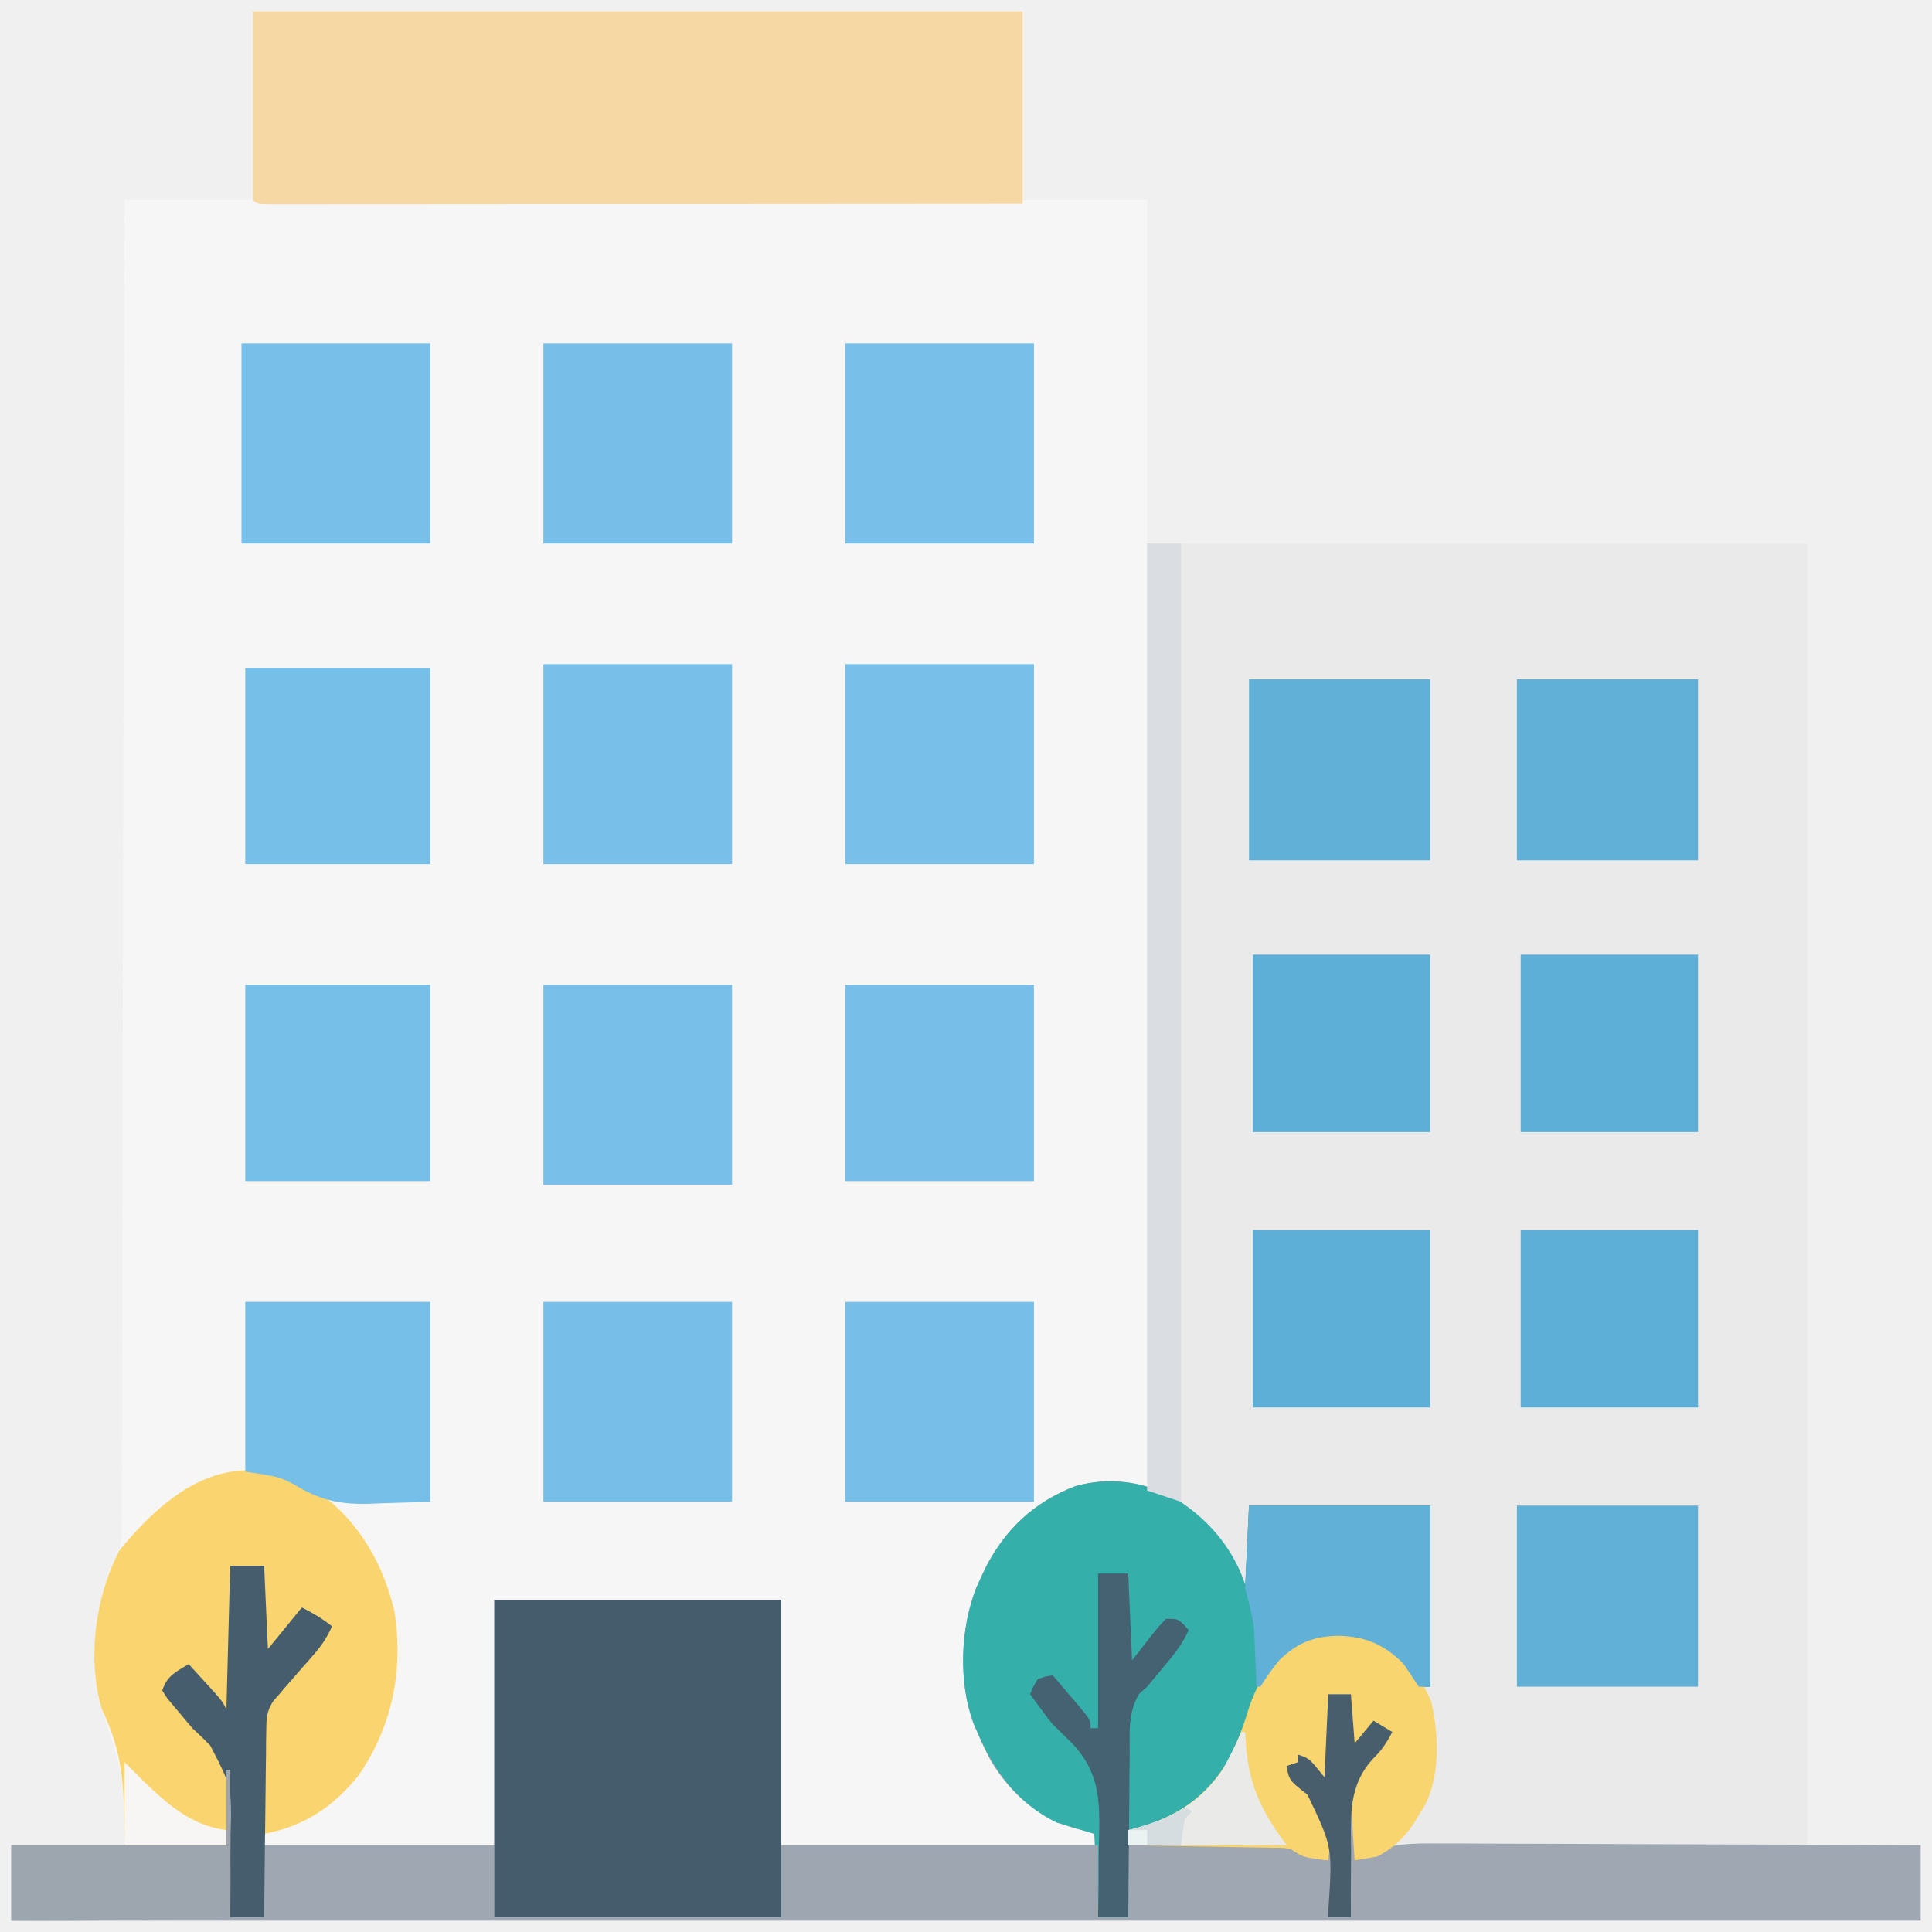
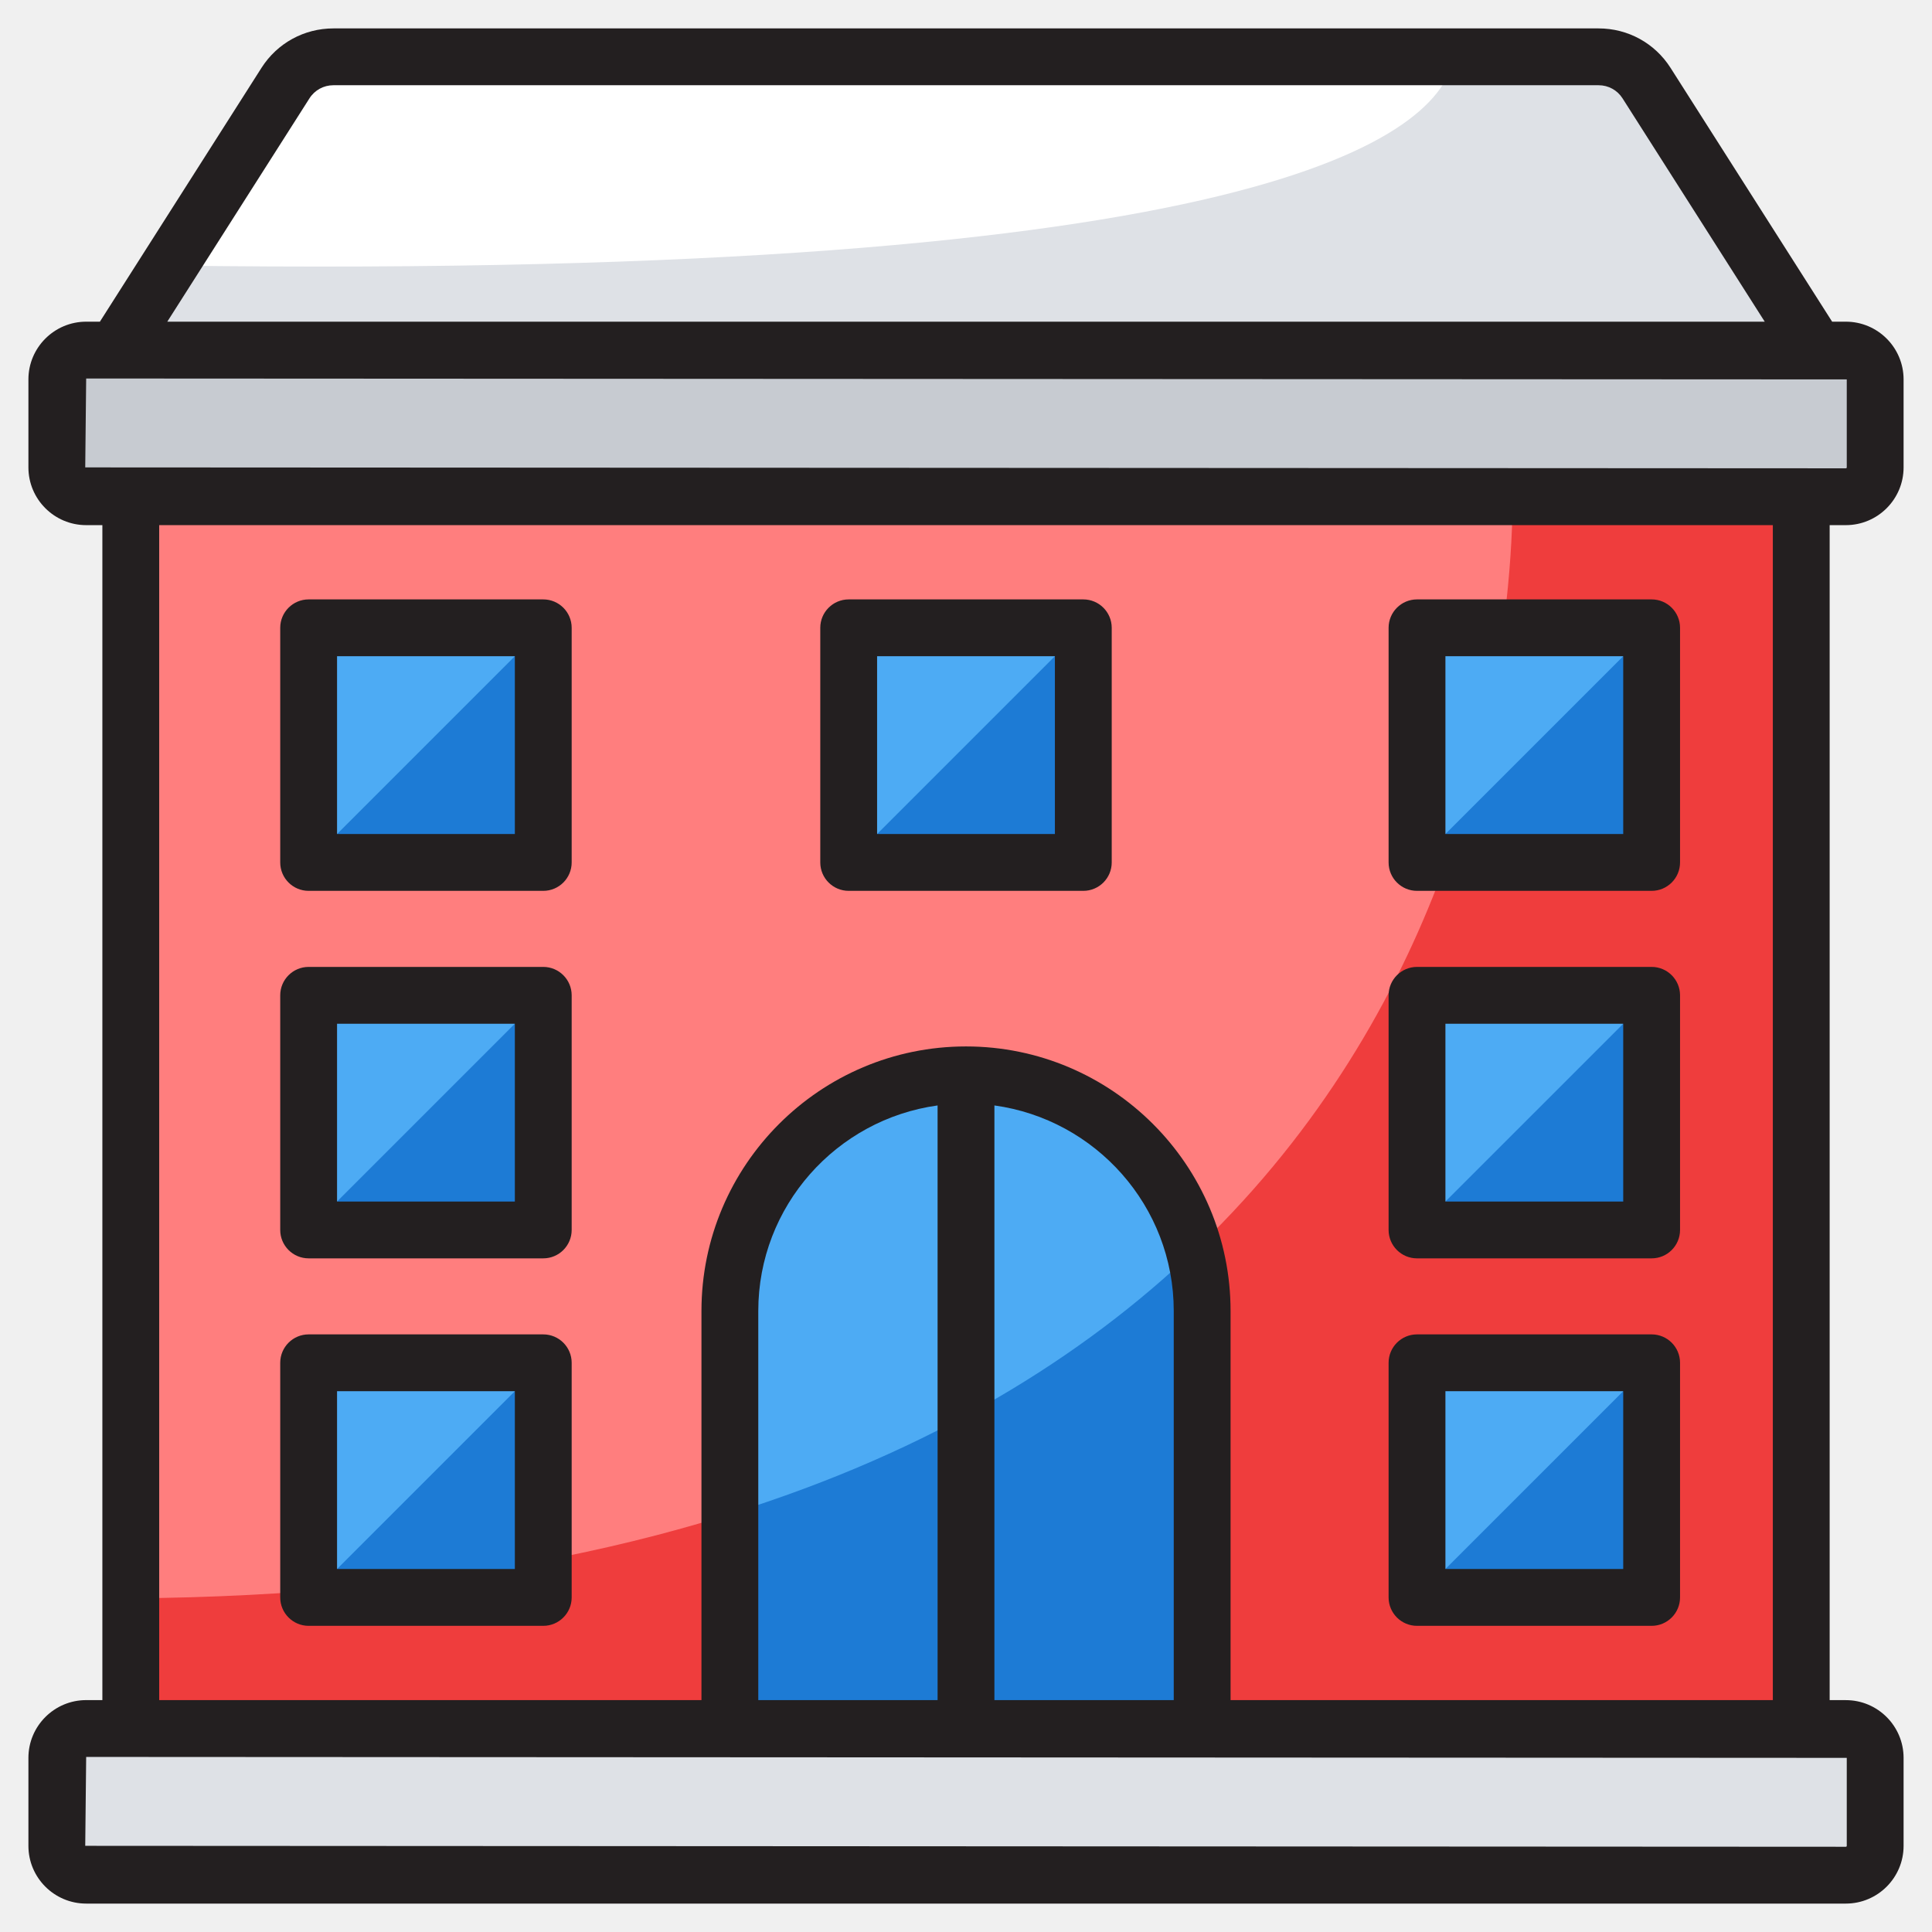
- <svg xmlns="http://www.w3.org/2000/svg" version="1.1" width="512" height="512">
-   <path d="M0 0 C67.32 0 134.64 0 204 0 C204 16.5 204 33 204 50 C214.89 50 225.78 50 237 50 C237 80.03 237 110.06 237 141 C294.75 141 352.5 141 412 141 C412 254.85 412 368.7 412 486 C421.9 486 431.8 486 442 486 C442 492.6 442 499.2 442 506 C275.02 506 108.04 506 -64 506 C-64 499.4 -64 492.8 -64 486 C-54.1 486 -44.2 486 -34 486 C-34.22 467.355 -34.22 467.355 -40 450 C-43.62 437.954 -41.949 422.379 -37 411 C-36.653 410.414 -36.307 409.829 -35.949 409.225 C-34.722 406.348 -34.745 404.06 -34.738 400.932 C-34.727 399.055 -34.727 399.055 -34.716 397.14 C-34.717 395.749 -34.719 394.357 -34.722 392.966 C-34.717 391.49 -34.711 390.014 -34.704 388.538 C-34.688 384.477 -34.685 380.415 -34.683 376.354 C-34.68 371.976 -34.664 367.599 -34.651 363.221 C-34.628 355.635 -34.613 348.048 -34.603 340.462 C-34.589 329.494 -34.563 318.525 -34.535 307.556 C-34.49 289.761 -34.453 271.966 -34.422 254.171 C-34.392 236.883 -34.357 219.595 -34.317 202.307 C-34.314 200.709 -34.314 200.709 -34.31 199.079 C-34.298 193.735 -34.285 188.39 -34.273 183.046 C-34.169 138.698 -34.08 94.349 -34 50 C-22.78 50 -11.56 50 0 50 C0 33.5 0 17 0 0 Z " fill="#F6F6F6" transform="translate(67,3)" />
-   <path d="M0 0 C57.75 0 115.5 0 175 0 C175 113.85 175 227.7 175 345 C184.9 345 194.8 345 205 345 C205 351.6 205 358.2 205 365 C38.02 365 -128.96 365 -301 365 C-301 358.4 -301 351.8 -301 345 C-282.19 345 -263.38 345 -244 345 C-242.93 324.807 -242.93 324.807 -249.125 317.188 C-250.732 315.771 -252.357 314.375 -254 313 C-255.42 311.393 -256.798 309.748 -258.125 308.062 C-258.995 306.997 -258.995 306.997 -259.883 305.91 C-260.251 305.28 -260.62 304.649 -261 304 C-259.667 300 -257.504 299.162 -254 297 C-252.518 298.623 -251.04 300.248 -249.562 301.875 C-248.327 303.232 -248.327 303.232 -247.066 304.617 C-245 307 -245 307 -244 309 C-243.67 296.46 -243.34 283.92 -243 271 C-240.03 271 -237.06 271 -234 271 C-233.67 278.26 -233.34 285.52 -233 293 C-230.03 289.37 -227.06 285.74 -224 282 C-220.95 283.525 -218.636 284.929 -216 287 C-217.29 289.786 -218.694 292.005 -220.715 294.312 C-221.497 295.214 -221.497 295.214 -222.295 296.133 C-222.837 296.749 -223.379 297.365 -223.938 298 C-225.01 299.228 -226.082 300.457 -227.152 301.688 C-227.627 302.228 -228.101 302.768 -228.59 303.324 C-229.055 303.877 -229.52 304.43 -230 305 C-230.543 305.558 -231.086 306.116 -231.646 306.69 C-233.634 310.081 -233.48 313.439 -233.512 317.266 C-233.528 317.969 -233.545 318.673 -233.562 319.398 C-233.62 322.015 -233.652 324.633 -233.688 327.25 C-233.791 333.108 -233.894 338.965 -234 345 C-213.87 345 -193.74 345 -173 345 C-173 323.55 -173 302.1 -173 280 C-147.92 280 -122.84 280 -97 280 C-97 301.45 -97 322.9 -97 345 C-69.28 345 -41.56 345 -13 345 C-13.33 344.01 -13.66 343.02 -14 342 C-16.032 341.187 -16.032 341.187 -18.5 340.688 C-28.567 337.901 -36.072 331.512 -41.438 322.617 C-42.754 320.118 -43.905 317.603 -45 315 C-45.321 314.277 -45.642 313.554 -45.973 312.809 C-50.102 301.765 -49.514 287.413 -45.195 276.57 C-44.801 275.722 -44.406 274.874 -44 274 C-43.626 273.193 -43.252 272.386 -42.867 271.555 C-37.535 261.137 -30.006 254.191 -19.109 249.848 C-15.711 248.921 -12.829 248.768 -9.312 248.812 C-7.636 248.822 -7.636 248.822 -5.926 248.832 C-3 249 -3 249 0 250 C0 167.5 0 85 0 0 Z " fill="#EAEAEA" transform="translate(304,144)" />
-   <path d="M0 0 C9.298 5.444 16.423 13.374 19.855 23.672 C20.185 16.742 20.515 9.812 20.855 2.672 C36.695 2.672 52.535 2.672 68.855 2.672 C68.855 18.512 68.855 34.352 68.855 50.672 C67.865 50.672 66.875 50.672 65.855 50.672 C64.511 48.679 63.18 46.678 61.855 44.672 C56.775 39.493 51.818 37.381 44.605 37.172 C37.943 37.285 33.58 38.957 28.855 43.672 C24.839 48.41 22.777 53.093 20.98 58.984 C17.22 70.346 11.206 79.958 0.523 85.988 C-3.401 87.856 -6.713 89.244 -11.145 88.672 C-11.145 89.992 -11.145 91.312 -11.145 92.672 C-9.868 92.656 -8.592 92.64 -7.277 92.624 C-2.534 92.57 2.209 92.536 6.952 92.507 C9.004 92.492 11.055 92.472 13.107 92.446 C16.058 92.409 19.009 92.392 21.961 92.379 C23.333 92.356 23.333 92.356 24.733 92.332 C29.699 92.331 32.735 92.618 36.855 95.672 C39.548 96.379 39.548 96.379 41.855 96.672 C42.106 91.406 41.981 87.23 38.82 82.855 C37.218 81.151 35.574 79.484 33.887 77.863 C31.868 75.685 31.225 74.566 30.855 71.672 C32.34 71.177 32.34 71.177 33.855 70.672 C33.855 70.012 33.855 69.352 33.855 68.672 C36.855 69.672 36.855 69.672 40.855 74.672 C41.185 67.412 41.515 60.152 41.855 52.672 C43.835 52.672 45.815 52.672 47.855 52.672 C48.185 56.962 48.515 61.252 48.855 65.672 C50.505 63.692 52.155 61.712 53.855 59.672 C55.505 60.662 57.155 61.652 58.855 62.672 C57.565 65.038 56.339 67.204 54.391 69.088 C49.905 73.448 49.137 76.943 48.973 83.107 C48.975 84.098 48.978 85.089 48.98 86.109 C48.96 87.127 48.939 88.145 48.918 89.193 C48.871 91.687 48.856 94.178 48.855 96.672 C49.343 96.388 49.831 96.105 50.333 95.813 C57.451 92.128 63.927 92.13 71.821 92.218 C73.211 92.219 74.602 92.218 75.992 92.216 C79.742 92.215 83.491 92.238 87.24 92.266 C91.168 92.291 95.095 92.294 99.023 92.298 C106.45 92.311 113.876 92.344 121.303 92.384 C129.762 92.429 138.222 92.451 146.681 92.471 C164.073 92.512 181.464 92.583 198.855 92.672 C198.855 99.272 198.855 105.872 198.855 112.672 C31.875 112.672 -135.105 112.672 -307.145 112.672 C-307.145 106.072 -307.145 99.472 -307.145 92.672 C-288.335 92.672 -269.525 92.672 -250.145 92.672 C-249.074 72.478 -249.074 72.478 -255.27 64.859 C-256.877 63.443 -258.501 62.046 -260.145 60.672 C-261.564 59.064 -262.943 57.419 -264.27 55.734 C-264.85 55.024 -265.43 54.314 -266.027 53.582 C-266.396 52.952 -266.765 52.321 -267.145 51.672 C-265.811 47.672 -263.649 46.834 -260.145 44.672 C-258.663 46.294 -257.184 47.92 -255.707 49.547 C-254.883 50.452 -254.06 51.357 -253.211 52.289 C-251.145 54.672 -251.145 54.672 -250.145 56.672 C-249.815 44.132 -249.485 31.592 -249.145 18.672 C-246.175 18.672 -243.205 18.672 -240.145 18.672 C-239.815 25.932 -239.485 33.192 -239.145 40.672 C-236.175 37.042 -233.205 33.412 -230.145 29.672 C-227.095 31.197 -224.781 32.601 -222.145 34.672 C-223.435 37.458 -224.838 39.677 -226.859 41.984 C-227.381 42.585 -227.902 43.186 -228.439 43.805 C-228.982 44.421 -229.524 45.037 -230.082 45.672 C-231.155 46.9 -232.226 48.129 -233.297 49.359 C-233.771 49.899 -234.245 50.44 -234.734 50.996 C-235.2 51.549 -235.665 52.102 -236.145 52.672 C-236.688 53.23 -237.231 53.788 -237.791 54.362 C-239.778 57.753 -239.625 61.111 -239.656 64.938 C-239.673 65.641 -239.69 66.345 -239.707 67.07 C-239.764 69.687 -239.797 72.304 -239.832 74.922 C-239.935 80.779 -240.038 86.637 -240.145 92.672 C-220.015 92.672 -199.885 92.672 -179.145 92.672 C-179.145 71.222 -179.145 49.772 -179.145 27.672 C-154.065 27.672 -128.985 27.672 -103.145 27.672 C-103.145 49.122 -103.145 70.572 -103.145 92.672 C-75.425 92.672 -47.705 92.672 -19.145 92.672 C-19.475 91.682 -19.805 90.692 -20.145 89.672 C-22.177 88.859 -22.177 88.859 -24.645 88.359 C-34.712 85.573 -42.216 79.184 -47.582 70.289 C-48.898 67.79 -50.049 65.275 -51.145 62.672 C-51.466 61.949 -51.786 61.226 -52.117 60.48 C-56.247 49.437 -55.659 35.085 -51.34 24.242 C-50.945 23.394 -50.551 22.546 -50.145 21.672 C-49.771 20.865 -49.397 20.058 -49.012 19.227 C-43.692 8.833 -36.146 1.781 -25.219 -2.465 C-16.507 -4.911 -8.114 -3.816 0 0 Z " fill="#9FA8B2" transform="translate(310.1445,396.3281)" />
-   <path d="M0 0 C67.32 0 134.64 0 204 0 C204 16.83 204 33.66 204 51 C177.549 51.023 151.099 51.041 124.648 51.052 C112.368 51.057 100.087 51.064 87.806 51.075 C77.107 51.085 66.407 51.092 55.708 51.094 C50.039 51.095 44.37 51.098 38.701 51.106 C33.371 51.112 28.042 51.115 22.713 51.113 C20.751 51.113 18.788 51.115 16.826 51.119 C14.16 51.124 11.493 51.123 8.827 51.12 C8.04 51.123 7.253 51.126 6.442 51.129 C1.114 51.114 1.114 51.114 0 50 C0 33.5 0 17 0 0 Z " fill="#F6D8A4" transform="translate(67,3)" />
-   <path d="M0 0 C9.298 5.444 16.423 13.374 19.855 23.672 C20.185 16.742 20.515 9.812 20.855 2.672 C36.695 2.672 52.535 2.672 68.855 2.672 C68.855 18.512 68.855 34.352 68.855 50.672 C67.865 50.672 66.875 50.672 65.855 50.672 C64.511 48.679 63.18 46.678 61.855 44.672 C56.775 39.493 51.818 37.381 44.605 37.172 C37.943 37.285 33.58 38.957 28.855 43.672 C24.839 48.41 22.777 53.093 20.98 58.984 C17.22 70.346 11.206 79.958 0.523 85.988 C-3.837 88.064 -6.129 88.672 -11.145 88.672 C-11.145 96.262 -11.145 103.852 -11.145 111.672 C-13.785 111.672 -16.425 111.672 -19.145 111.672 C-19.475 104.412 -19.805 97.152 -20.145 89.672 C-23.445 88.682 -26.745 87.692 -30.145 86.672 C-40.453 81.615 -46.781 73.046 -51.145 62.672 C-51.466 61.949 -51.786 61.226 -52.117 60.48 C-56.247 49.437 -55.659 35.085 -51.34 24.242 C-50.945 23.394 -50.551 22.546 -50.145 21.672 C-49.584 20.461 -49.584 20.461 -49.012 19.227 C-43.692 8.833 -36.146 1.781 -25.219 -2.465 C-16.507 -4.911 -8.114 -3.816 0 0 Z " fill="#35AFAA" transform="translate(310.1445,396.3281)" />
-   <path d="M0 0 C25.08 0 50.16 0 76 0 C76 27.72 76 55.44 76 84 C50.92 84 25.84 84 0 84 C0 56.28 0 28.56 0 0 Z " fill="#445C6C" transform="translate(131,424)" />
-   <path d="M0 0 C10.48 7.547 16.86 18.79 19.836 31.285 C22.288 46.859 19.321 61.865 10.258 74.91 C3.457 83.309 -4.096 88.268 -14.688 90.312 C-16.875 58.062 -16.875 58.062 -10.64 50.278 C-8.125 47.743 -5.479 45.544 -2.688 43.312 C0.942 39.839 0.942 39.839 2.312 35.312 C-0.743 32.287 -0.743 32.287 -4.688 31.312 C-6.266 33.097 -7.777 34.94 -9.25 36.812 C-10.709 38.662 -12.184 40.499 -13.688 42.312 C-14.018 42.312 -14.348 42.312 -14.688 42.312 C-14.688 34.722 -14.688 27.133 -14.688 19.312 C-17.657 19.312 -20.628 19.312 -23.688 19.312 C-23.688 32.182 -23.688 45.053 -23.688 58.312 C-26.618 55.382 -29.357 52.635 -32 49.5 C-32.768 48.593 -32.768 48.593 -33.551 47.668 C-33.926 47.221 -34.301 46.773 -34.688 46.312 C-36.667 47.633 -38.648 48.953 -40.688 50.312 C-39.183 53.652 -37.244 56.287 -34.938 59.125 C-34.283 59.936 -33.628 60.747 -32.953 61.582 C-30.889 64.188 -30.889 64.188 -29.097 65.795 C-25.528 69.311 -24.29 71.75 -24.102 76.809 C-24.135 78.79 -24.213 80.771 -24.312 82.75 C-24.498 87.978 -24.498 87.978 -24.688 93.312 C-33.597 93.312 -42.508 93.312 -51.688 93.312 C-51.78 88.022 -51.78 88.022 -51.875 82.625 C-52.173 73.082 -53.567 65.958 -57.688 57.312 C-61.693 43.983 -59.405 27.222 -53 15.125 C-38.713 -2.252 -21.977 -13.624 0 0 Z " fill="#FAD56F" transform="translate(84.6875,395.6875)" />
-   <path d="M0 0 C16.5 0 33 0 50 0 C50 17.49 50 34.98 50 53 C33.5 53 17 53 0 53 C0 35.51 0 18.02 0 0 Z " fill="#77BFE9" transform="translate(224,345)" />
-   <path d="M0 0 C16.5 0 33 0 50 0 C50 17.49 50 34.98 50 53 C33.5 53 17 53 0 53 C0 35.51 0 18.02 0 0 Z " fill="#77BFE9" transform="translate(144,345)" />
-   <path d="M0 0 C16.5 0 33 0 50 0 C50 17.49 50 34.98 50 53 C33.5 53 17 53 0 53 C0 35.51 0 18.02 0 0 Z " fill="#78BFE9" transform="translate(144,261)" />
-   <path d="M0 0 C16.5 0 33 0 50 0 C50 17.49 50 34.98 50 53 C33.5 53 17 53 0 53 C0 35.51 0 18.02 0 0 Z " fill="#78BFE9" transform="translate(224,176)" />
-   <path d="M0 0 C16.5 0 33 0 50 0 C50 17.49 50 34.98 50 53 C33.5 53 17 53 0 53 C0 35.51 0 18.02 0 0 Z " fill="#78BFE9" transform="translate(144,176)" />
-   <path d="M0 0 C16.5 0 33 0 50 0 C50 17.49 50 34.98 50 53 C33.5 53 17 53 0 53 C0 35.51 0 18.02 0 0 Z " fill="#78BFE9" transform="translate(224,91)" />
-   <path d="M0 0 C16.5 0 33 0 50 0 C50 17.49 50 34.98 50 53 C33.5 53 17 53 0 53 C0 35.51 0 18.02 0 0 Z " fill="#77BFE9" transform="translate(144,91)" />
-   <path d="M0 0 C16.5 0 33 0 50 0 C50 17.49 50 34.98 50 53 C33.5 53 17 53 0 53 C0 35.51 0 18.02 0 0 Z " fill="#78C0E9" transform="translate(64,91)" />
-   <path d="M0 0 C16.5 0 33 0 50 0 C50 17.16 50 34.32 50 52 C33.5 52 17 52 0 52 C0 34.84 0 17.68 0 0 Z " fill="#77BFE9" transform="translate(224,261)" />
-   <path d="M0 0 C16.17 0 32.34 0 49 0 C49 17.16 49 34.32 49 52 C32.83 52 16.66 52 0 52 C0 34.84 0 17.68 0 0 Z " fill="#76BFE9" transform="translate(65,261)" />
-   <path d="M0 0 C16.17 0 32.34 0 49 0 C49 17.16 49 34.32 49 52 C32.83 52 16.66 52 0 52 C0 34.84 0 17.68 0 0 Z " fill="#76BFE9" transform="translate(65,177)" />
-   <path d="M0 0 C16.17 0 32.34 0 49 0 C49 17.49 49 34.98 49 53 C44.792 53.124 40.585 53.248 36.25 53.375 C34.95 53.43 33.649 53.484 32.31 53.541 C24.708 53.647 19.612 52.467 13.101 48.495 C9.031 46.374 9.031 46.374 0 45 C0 30.15 0 15.3 0 0 Z " fill="#76BFE8" transform="translate(65,345)" />
-   <path d="M0 0 C6.213 3.736 11.264 9.907 13.965 16.617 C15.992 25.469 16.345 36.591 11.824 44.68 C11.428 45.28 11.033 45.881 10.625 46.5 C10.24 47.142 9.854 47.784 9.457 48.445 C6.807 52.545 3.999 55.179 -0.375 57.5 C-2.367 57.876 -4.368 58.215 -6.375 58.5 C-7.692 39.034 -7.692 39.034 -4.629 33.141 C-2.654 31.042 -0.613 29.303 1.625 27.5 C2.12 26.015 2.12 26.015 2.625 24.5 C1.305 23.84 -0.015 23.18 -1.375 22.5 C-2.179 23.49 -2.984 24.48 -3.812 25.5 C-5.081 26.985 -5.081 26.985 -6.375 28.5 C-6.705 28.5 -7.035 28.5 -7.375 28.5 C-7.375 23.88 -7.375 19.26 -7.375 14.5 C-9.355 14.5 -11.335 14.5 -13.375 14.5 C-13.375 22.09 -13.375 29.68 -13.375 37.5 C-19 33 -19 33 -21.375 30.5 C-21.375 31.16 -21.375 31.82 -21.375 32.5 C-22.365 32.995 -22.365 32.995 -23.375 33.5 C-22.032 37.557 -20.337 39.715 -17.25 42.625 C-13.821 46.296 -12.836 48.525 -12.875 53.562 C-13.002 55.212 -13.154 56.861 -13.375 58.5 C-20 57.75 -20 57.75 -23.375 55.5 C-25.412 55.175 -25.412 55.175 -27.663 55.181 C-28.524 55.161 -29.384 55.141 -30.271 55.121 C-31.196 55.109 -32.121 55.098 -33.074 55.086 C-34.024 55.067 -34.975 55.047 -35.954 55.027 C-38.99 54.967 -42.026 54.921 -45.062 54.875 C-47.12 54.837 -49.178 54.798 -51.236 54.758 C-56.282 54.662 -61.329 54.578 -66.375 54.5 C-66.375 53.18 -66.375 51.86 -66.375 50.5 C-65.758 50.353 -65.14 50.206 -64.504 50.055 C-53.844 47.231 -45.717 41.8 -40.039 32.254 C-37.664 27.756 -35.962 23.305 -34.5 18.438 C-31.927 10.431 -27.211 3.497 -19.742 -0.688 C-13.477 -2.838 -6.092 -2.643 0 0 Z " fill="#F9D570" transform="translate(365.375,434.5)" />
-   <path d="M0 0 C15.84 0 31.68 0 48 0 C48 15.84 48 31.68 48 48 C32.16 48 16.32 48 0 48 C0 32.16 0 16.32 0 0 Z " fill="#61B0D8" transform="translate(402,399)" />
-   <path d="M0 0 C15.84 0 31.68 0 48 0 C48 15.84 48 31.68 48 48 C32.16 48 16.32 48 0 48 C0 32.16 0 16.32 0 0 Z " fill="#61B0D8" transform="translate(402,180)" />
-   <path d="M0 0 C15.84 0 31.68 0 48 0 C48 15.84 48 31.68 48 48 C32.16 48 16.32 48 0 48 C0 32.16 0 16.32 0 0 Z " fill="#61B0D8" transform="translate(331,180)" />
-   <path d="M0 0 C2.97 0 5.94 0 9 0 C9 83.82 9 167.64 9 254 C6.03 253.01 3.06 252.02 0 251 C0 168.17 0 85.34 0 0 Z " fill="#DADDE1" transform="translate(304,144)" />
-   <path d="M0 0 C15.51 0 31.02 0 47 0 C47 15.51 47 31.02 47 47 C31.49 47 15.98 47 0 47 C0 31.49 0 15.98 0 0 Z " fill="#5DAFD8" transform="translate(403,326)" />
-   <path d="M0 0 C15.51 0 31.02 0 47 0 C47 15.51 47 31.02 47 47 C31.49 47 15.98 47 0 47 C0 31.49 0 15.98 0 0 Z " fill="#5DAFD8" transform="translate(332,326)" />
-   <path d="M0 0 C15.51 0 31.02 0 47 0 C47 15.51 47 31.02 47 47 C31.49 47 15.98 47 0 47 C0 31.49 0 15.98 0 0 Z " fill="#5DAFD8" transform="translate(403,253)" />
-   <path d="M0 0 C15.51 0 31.02 0 47 0 C47 15.51 47 31.02 47 47 C31.49 47 15.98 47 0 47 C0 31.49 0 15.98 0 0 Z " fill="#5DAFD8" transform="translate(332,253)" />
-   <path d="M0 0 C15.84 0 31.68 0 48 0 C48 15.84 48 31.68 48 48 C47.01 48 46.02 48 45 48 C43.656 46.007 42.325 44.006 41 42 C35.919 36.821 30.962 34.709 23.75 34.5 C17.007 34.614 12.849 36.343 8 41 C6.126 43.257 4.587 45.521 3 48 C2.67 48 2.34 48 2 48 C1.951 46.793 1.902 45.587 1.852 44.344 C1.776 42.729 1.701 41.115 1.625 39.5 C1.594 38.709 1.563 37.917 1.531 37.102 C1.493 36.315 1.454 35.529 1.414 34.719 C1.383 34.007 1.351 33.294 1.319 32.561 C0.873 28.984 -0.126 25.496 -1 22 C-0.67 14.74 -0.34 7.48 0 0 Z " fill="#60B0D7" transform="translate(331,399)" />
-   <path d="M0 0 C27.72 0 55.44 0 84 0 C84 6.27 84 12.54 84 19 C56.28 19 28.56 19 0 19 C0 12.73 0 6.46 0 0 Z " fill="#9DA6B1" transform="translate(207,489)" />
-   <path d="M0 0 C2.97 0 5.94 0 9 0 C9.33 7.26 9.66 14.52 10 22 C14.455 16.555 14.455 16.555 19 11 C22.05 12.525 24.364 13.929 27 16 C25.71 18.786 24.306 21.005 22.285 23.312 C21.764 23.913 21.242 24.514 20.705 25.133 C20.163 25.749 19.621 26.365 19.062 27 C17.99 28.228 16.918 29.457 15.848 30.688 C15.373 31.228 14.899 31.768 14.41 32.324 C13.712 33.154 13.712 33.154 13 34 C12.485 34.581 11.97 35.162 11.439 35.761 C9.657 38.533 9.605 40.224 9.568 43.503 C9.548 44.604 9.528 45.705 9.508 46.839 C9.498 48.612 9.498 48.612 9.488 50.422 C9.47 51.637 9.452 52.852 9.434 54.104 C9.38 57.986 9.346 61.868 9.312 65.75 C9.279 68.382 9.245 71.013 9.209 73.645 C9.124 80.096 9.056 86.548 9 93 C6.03 93 3.06 93 0 93 C0.017 91.876 0.034 90.752 0.051 89.594 C0.102 85.376 0.093 81.16 0.067 76.942 C0.064 75.125 0.077 73.309 0.106 71.492 C0.444 58.643 0.444 58.643 -5.277 47.582 C-6.818 46.021 -8.388 44.488 -10 43 C-10.907 41.964 -11.8 40.916 -12.664 39.844 C-13.992 38.256 -15.326 36.673 -16.664 35.094 C-17.105 34.403 -17.546 33.712 -18 33 C-16.667 29 -14.504 28.162 -11 26 C-9.518 27.623 -8.04 29.248 -6.562 30.875 C-5.327 32.232 -5.327 32.232 -4.066 33.617 C-2 36 -2 36 -1 38 C-0.67 25.46 -0.34 12.92 0 0 Z " fill="#455D6C" transform="translate(61,415)" />
-   <path d="M0 0 C0.33 0 0.66 0 1 0 C1 12.87 1 25.74 1 39 C-18.363 39.837 -37.625 40.117 -57 40 C-57 33.4 -57 26.8 -57 20 C-38.19 20 -19.38 20 0 20 C0 13.4 0 6.8 0 0 Z " fill="#9DA5AF" transform="translate(60,469)" />
-   <path d="M0 0 C2.64 0 5.28 0 8 0 C8.33 7.59 8.66 15.18 9 23 C10.423 21.185 11.846 19.37 13.312 17.5 C15.738 14.406 15.738 14.406 18 12 C21 12 21 12 22.688 13.5 C23.121 13.995 23.554 14.49 24 15 C22.409 18.636 20.161 21.401 17.625 24.438 C16.083 26.291 14.541 28.146 13 30 C12.305 30.619 11.611 31.238 10.895 31.876 C7.86 36.879 8.397 41.997 8.391 47.738 C8.374 48.974 8.358 50.21 8.341 51.483 C8.3 54.757 8.277 58.029 8.262 61.303 C8.242 64.648 8.2 67.993 8.16 71.338 C8.086 77.892 8.035 84.446 8 91 C5.36 91 2.72 91 0 91 C0.027 89.917 0.055 88.834 0.083 87.718 C0.171 83.638 0.184 79.56 0.177 75.479 C0.184 73.724 0.21 71.97 0.257 70.216 C0.504 60.511 0.398 53.04 -6.344 45.562 C-8.188 43.661 -10.089 41.836 -12 40 C-13.266 38.425 -14.502 36.824 -15.688 35.188 C-16.451 34.136 -17.214 33.084 -18 32 C-17.25 30.062 -17.25 30.062 -16 28 C-13.875 27.25 -13.875 27.25 -12 27 C-10.327 28.953 -8.662 30.912 -7 32.875 C-6.523 33.431 -6.046 33.986 -5.555 34.559 C-2 38.773 -2 38.773 -2 41 C-1.34 41 -0.68 41 0 41 C0 27.47 0 13.94 0 0 Z " fill="#446271" transform="translate(291,417)" />
-   <path d="M0 0 C1.98 0 3.96 0 6 0 C6.33 4.29 6.66 8.58 7 13 C8.65 11.02 10.3 9.04 12 7 C13.65 7.99 15.3 8.98 17 10 C15.645 12.472 14.347 14.664 12.312 16.633 C5.117 24.039 5.991 32.377 6.062 42.062 C6.049 43.708 6.033 45.353 6.014 46.998 C5.973 50.999 5.975 54.999 6 59 C4.02 59 2.04 59 0 59 C0.025 57.897 0.025 57.897 0.051 56.772 C1.136 40.518 1.136 40.518 -5.5 26.625 C-6.315 25.978 -7.129 25.331 -7.969 24.664 C-10.23 22.812 -10.649 21.849 -11 19 C-10.01 18.67 -9.02 18.34 -8 18 C-8 17.34 -8 16.68 -8 16 C-5 17 -5 17 -1 22 C-0.67 14.74 -0.34 7.48 0 0 Z " fill="#485E6C" transform="translate(352,449)" />
-   <path d="M0 0 C0.33 0 0.66 0 1 0 C1.026 0.666 1.052 1.333 1.078 2.02 C1.795 13.675 4.927 20.569 12 30 C-1.86 30 -15.72 30 -30 30 C-30 28.68 -30 27.36 -30 26 C-29.074 25.78 -29.074 25.78 -28.129 25.555 C-18.525 23.011 -10.616 18.359 -5 10 C-3.189 6.728 -1.548 3.403 0 0 Z " fill="#EAEAE9" transform="translate(329,459)" />
-   <path d="M0 0 C1.65 1.65 3.3 3.3 5 5 C11.451 11.219 17.799 16.85 27 18 C27 19.32 27 20.64 27 22 C18.09 22 9.18 22 0 22 C0 14.74 0 7.48 0 0 Z " fill="#F7F6F5" transform="translate(33,467)" />
-   <path d="M0 0 C0.66 0.33 1.32 0.66 2 1 C1.34 1.66 0.68 2.32 0 3 C-0.4 5.323 -0.74 7.657 -1 10 C-5.62 10 -10.24 10 -15 10 C-15 8.68 -15 7.36 -15 6 C-14.336 5.818 -13.672 5.636 -12.988 5.449 C-8.198 4.086 -4.245 2.653 0 0 Z " fill="#D6DDE0" transform="translate(314,479)" />
-   <path d="M0 0 C1.65 0 3.3 0 5 0 C5 1.32 5 2.64 5 4 C3.35 4 1.7 4 0 4 C0 2.68 0 1.36 0 0 Z " fill="#EAF2F2" transform="translate(299,485)" />
+ <svg xmlns="http://www.w3.org/2000/svg" enable-background="new 0 0 68 68" viewBox="0 0 68 68" id="building">
+   <rect width="58.796" height="43.355" x="4.602" y="17.483" fill="#FF7E7E" />
+   <path fill="#EF3D3D" d="M63.402,17.486v43.35h-58.8v-4.58c45.78-0.33,48.6-31.61,48.64-38.77H63.402z" />
+   <path fill="#FFF" d="M10.047,2.926l-5.982,9.397h59.871l-5.982-9.397c-0.367-0.577-1.003-0.926-1.687-0.926    H11.734C11.051,2,10.414,2.349,10.047,2.926z" />
+   <path fill="#DEE1E6" d="M63.932,12.326h-59.87l1.9-2.98c38.67,0.52,44.73-4.59,45.22-7.35h5.08c0.69,0,1.32,0.35,1.69,0.93    L63.932,12.326z" />
+   <path fill="#C7CBD1" d="M2,13.354v3.097c0,0.57,0.462,1.032,1.032,1.032H64.968c0.57,0,1.032-0.462,1.032-1.032   v-3.097c0-0.57-0.462-1.032-1.032-1.032H3.033C2.462,12.322,2,12.784,2,13.354z" />
+   <path fill="#DEE1E6" d="M2,61.87v3.097c0,0.57,0.462,1.032,1.032,1.032H64.968c0.57,0,1.032-0.462,1.032-1.032   v-3.097c0-0.57-0.462-1.032-1.032-1.032H3.033C2.462,60.838,2,61.3,2,61.87z" />
+   <rect width="8.258" height="8.258" x="10.863" y="22.097" fill="#4DABF4" />
+   <rect width="8.258" height="8.258" x="10.863" y="35.032" fill="#4DABF4" />
+   <rect width="8.258" height="8.258" x="10.863" y="47.966" fill="#4DABF4" />
+   <polygon fill="#1D7BD5" points="10.863 30.355 19.121 30.355 19.121 22.097" />
+   <rect width="8.258" height="8.258" x="29.871" y="22.097" fill="#4DABF4" />
+   <polygon fill="#1D7BD5" points="29.871 30.355 38.129 30.355 38.129 22.097" />
+   <polygon fill="#1D7BD5" points="10.863 43.29 19.121 43.29 19.121 35.032" />
+   <polygon fill="#1D7BD5" points="10.863 56.224 19.121 56.224 19.121 47.966" />
+   <rect width="8.258" height="8.258" x="49.874" y="22.097" fill="#4DABF4" />
+   <rect width="8.258" height="8.258" x="49.874" y="35.032" fill="#4DABF4" />
+   <rect width="8.258" height="8.258" x="49.874" y="47.966" fill="#4DABF4" />
+   <polygon fill="#1D7BD5" points="49.874 30.355 58.132 30.355 58.132 22.097" />
+   <polygon fill="#1D7BD5" points="49.874 43.29 58.132 43.29 58.132 35.032" />
+   <polygon fill="#1D7BD5" points="49.874 56.224 58.132 56.224 58.132 47.966" />
+   <g>
+     <path fill="#4DABF4" d="M25.689,46.142v14.696h16.622v-14.696C42.311,35.086,25.689,35.076,25.689,46.142z" />
+   </g>
+   <g>
+     <path fill="#1D7BD5" d="M42.312,46.147v14.69h-16.62v-7.55c7.13-2.22,12.42-5.53,16.34-9.27    C42.212,44.697,42.312,45.407,42.312,46.147z" />
+   </g>
+   <g>
+     <path fill="#231F20" d="M64.968,18.483c1.121,0,2.032-0.912,2.032-2.032v-3.097c0-1.121-0.912-2.032-2.032-2.032     h-0.483l-5.687-8.933c-0.554-0.87-1.5-1.389-2.531-1.389H11.734c-1.031,0-1.977,0.519-2.531,1.389l-5.687,8.933     H3.033C1.912,11.322,1,12.234,1,13.354v3.097c0,1.121,0.912,2.032,2.033,2.032h0.57v41.355H3.033     C1.912,59.838,1,60.75,1,61.871v3.097c0,1.121,0.912,2.032,2.033,2.032h61.935c1.121,0,2.032-0.912,2.032-2.032     v-3.097c0-1.121-0.912-2.032-2.032-2.032h-0.57v-41.355H64.968z M10.891,3.463     c0.184-0.29,0.499-0.463,0.843-0.463h44.532c0.344,0,0.659,0.173,0.843,0.463l5.004,7.859H5.888L10.891,3.463z      M3,16.451l0.033-3.129L65,13.354v3.097c0,0.018-0.014,0.032-0.032,0.032L3,16.451z M41.312,46.142v13.696H35     V38.908C38.559,39.398,41.312,42.451,41.312,46.142z M33,59.838h-6.311V46.142c0-3.691,2.752-6.744,6.311-7.234     V59.838z M65,61.871v3.097c0,0.018-0.014,0.032-0.032,0.032L3,64.967l0.033-3.129L65,61.871z M62.398,59.838     H43.312V46.142c0-5.134-4.177-9.311-9.312-9.311s-9.311,4.177-9.311,9.311v13.696H5.603v-41.355h56.795V59.838z" />
+     <path fill="#231F20" d="M10.863 31.355h8.258c.552 0 1-.448 1-1v-8.258c0-.552-.448-1-1-1h-8.258c-.552 0-1 .448-1 1v8.258C9.863 30.908 10.311 31.355 10.863 31.355zM11.863 23.097h6.258v6.258h-6.258V23.097zM10.863 44.29h8.258c.552 0 1-.448 1-1v-8.258c0-.552-.448-1-1-1h-8.258c-.552 0-1 .448-1 1V43.29C9.863 43.842 10.311 44.29 10.863 44.29zM11.863 36.032h6.258V42.29h-6.258V36.032zM10.863 57.224h8.258c.552 0 1-.448 1-1v-8.258c0-.552-.448-1-1-1h-8.258c-.552 0-1 .448-1 1v8.258C9.863 56.776 10.311 57.224 10.863 57.224zM11.863 48.966h6.258v6.258h-6.258V48.966zM49.874 31.355h8.258c.552 0 1-.448 1-1v-8.258c0-.552-.448-1-1-1h-8.258c-.552 0-1 .448-1 1v8.258C48.874 30.908 49.322 31.355 49.874 31.355zM50.874 23.097h6.258v6.258h-6.258V23.097zM29.871 31.355h8.258c.552 0 1-.448 1-1v-8.258c0-.552-.448-1-1-1h-8.258c-.552 0-1 .448-1 1v8.258C28.871 30.908 29.319 31.355 29.871 31.355zM30.871 23.097h6.258v6.258h-6.258V23.097zM49.874 44.29h8.258c.552 0 1-.448 1-1v-8.258c0-.552-.448-1-1-1h-8.258c-.552 0-1 .448-1 1V43.29C48.874 43.842 49.322 44.29 49.874 44.29zM50.874 36.032h6.258V42.29h-6.258V36.032zM49.874 57.224h8.258c.552 0 1-.448 1-1v-8.258c0-.552-.448-1-1-1h-8.258c-.552 0-1 .448-1 1v8.258C48.874 56.776 49.322 57.224 49.874 57.224zM50.874 48.966h6.258v6.258h-6.258V48.966z" />
+   </g>
</svg>
